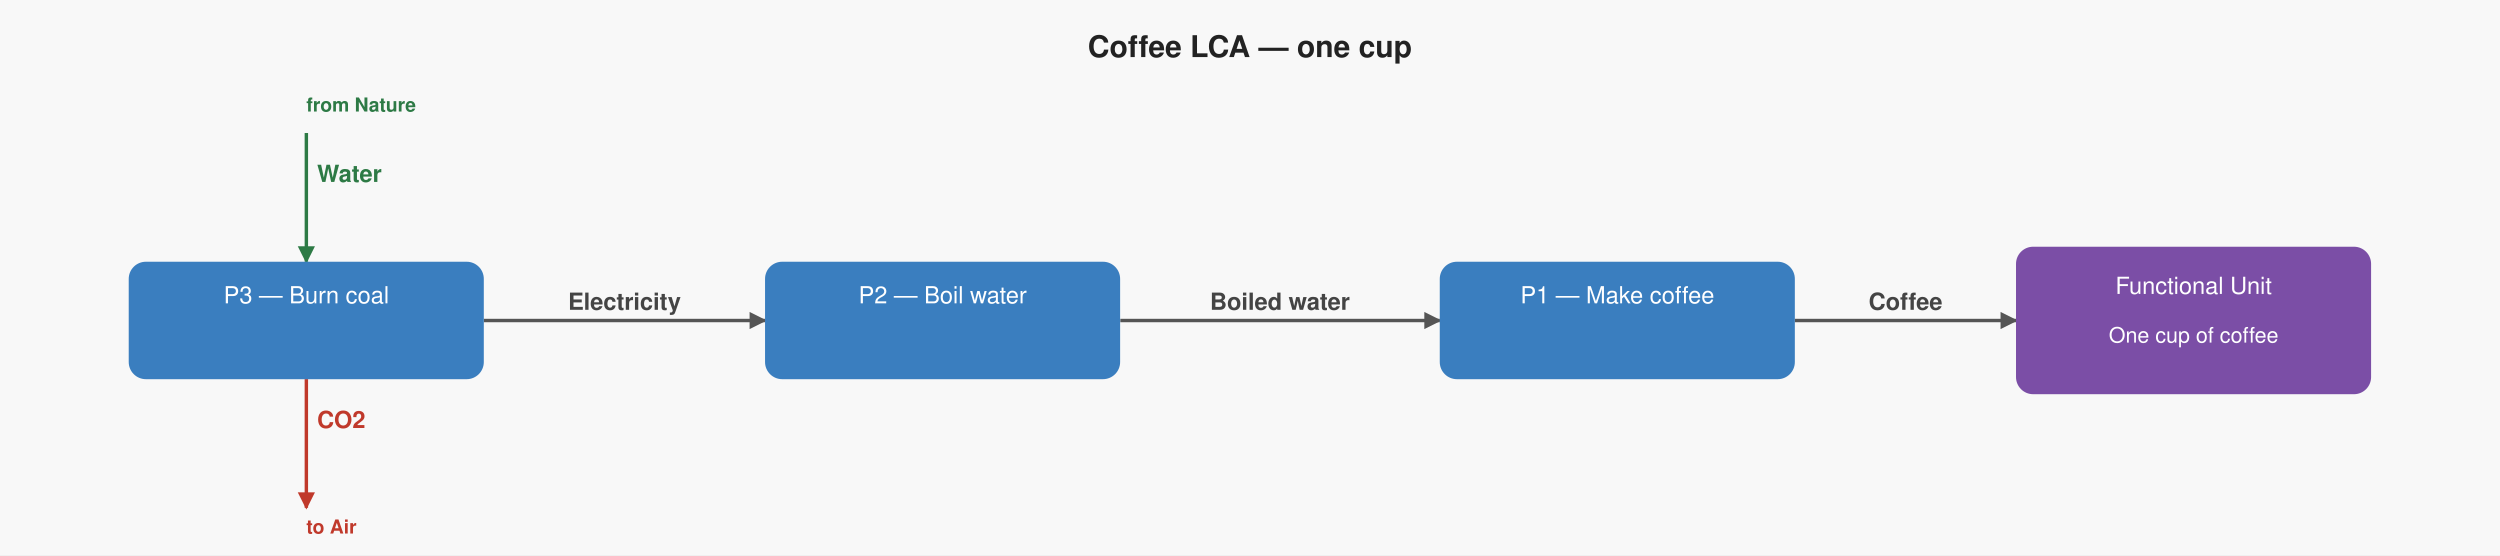
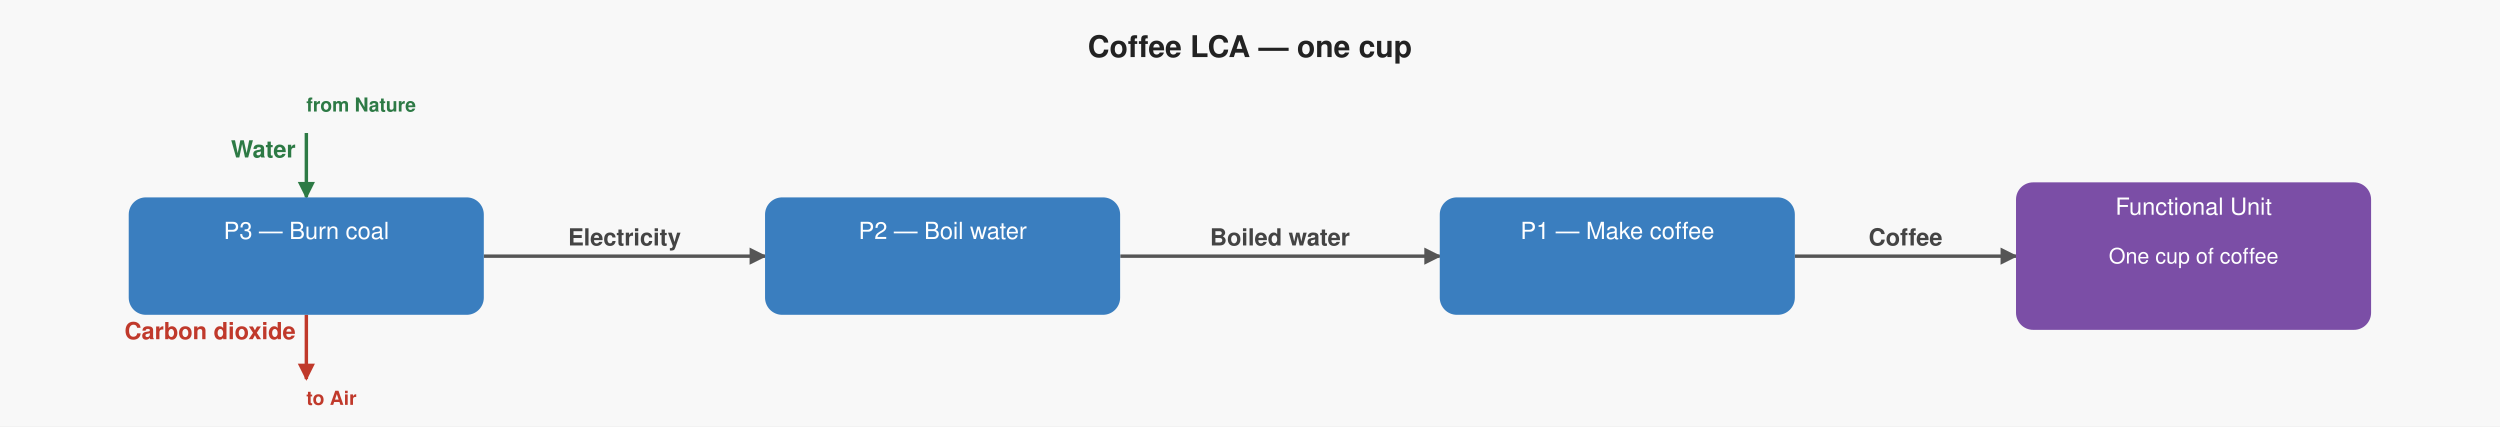
- <svg xmlns="http://www.w3.org/2000/svg" width="1165.3" height="258.7" viewBox="0 -115.0 1165.3 258.7">
-   <rect x="0" y="-115.0" width="1165.3" height="258.7" fill="#f8f8f8" />
+ <svg xmlns="http://www.w3.org/2000/svg" width="1165.3" height="198.7" viewBox="0 -85.0 1165.3 198.7">
+   <rect x="0" y="-85.0" width="1165.3" height="198.7" fill="#f8f8f8" />
  <defs>
    <marker id="arr" viewBox="0 0 10 10" refX="9" refY="5" markerWidth="5" markerHeight="5" orient="auto">
      <path d="M0,0 L10,5 L0,10 z" fill="#555555" />
    </marker>
    <marker id="arr-green" viewBox="0 0 10 10" refX="9" refY="5" markerWidth="5" markerHeight="5" orient="auto">
      <path d="M0,0 L10,5 L0,10 z" fill="#2d7a45" />
    </marker>
    <marker id="arr-red" viewBox="0 0 10 10" refX="9" refY="5" markerWidth="5" markerHeight="5" orient="auto">
      <path d="M0,0 L10,5 L0,10 z" fill="#c0392b" />
    </marker>
  </defs>
-   <text x="582.6" y="-88.4" text-anchor="middle" dominant-baseline="auto" font-family="Helvetica,Arial,sans-serif" font-size="14" font-weight="bold" fill="#222">Coffee LCA — one cup</text>
-   <text x="142.8" y="-63.0" text-anchor="start" dominant-baseline="auto" font-family="Helvetica,Arial,sans-serif" font-size="9" font-weight="bold" fill="#2d7a45">from Nature</text>
-   <line x1="142.8" y1="-53.0" x2="142.8" y2="7.0" stroke="#2d7a45" stroke-width="1.6" marker-end="url(#arr-green)" />
-   <text x="147.8" y="-30.2" text-anchor="start" dominant-baseline="auto" font-family="Helvetica,Arial,sans-serif" font-size="11" font-weight="bold" fill="#2d7a45">Water</text>
-   <line x1="142.8" y1="61.7" x2="142.8" y2="121.7" stroke="#c0392b" stroke-width="1.6" marker-end="url(#arr-red)" />
-   <text x="147.8" y="84.5" text-anchor="start" dominant-baseline="auto" font-family="Helvetica,Arial,sans-serif" font-size="11" font-weight="bold" fill="#c0392b">CO2</text>
-   <text x="142.8" y="133.7" text-anchor="start" dominant-baseline="auto" font-family="Helvetica,Arial,sans-serif" font-size="9" font-weight="bold" fill="#c0392b">to Air</text>
+   <text x="582.6" y="-58.4" text-anchor="middle" dominant-baseline="auto" font-family="Helvetica,Arial,sans-serif" font-size="14" font-weight="bold" fill="#222">Coffee LCA — one cup</text>
+   <text x="142.8" y="-33.0" text-anchor="start" dominant-baseline="auto" font-family="Helvetica,Arial,sans-serif" font-size="9" font-weight="bold" fill="#2d7a45">from Nature</text>
+   <line x1="142.8" y1="-23.0" x2="142.8" y2="7.0" stroke="#2d7a45" stroke-width="1.6" marker-end="url(#arr-green)" />
+   <text x="137.8" y="-11.6" text-anchor="end" dominant-baseline="auto" font-family="Helvetica,Arial,sans-serif" font-size="11" font-weight="bold" fill="#2d7a45">Water</text>
+   <line x1="142.8" y1="61.7" x2="142.8" y2="91.7" stroke="#c0392b" stroke-width="1.6" marker-end="url(#arr-red)" />
+   <text x="137.8" y="73.1" text-anchor="end" dominant-baseline="auto" font-family="Helvetica,Arial,sans-serif" font-size="11" font-weight="bold" fill="#c0392b">Carbon dioxide</text>
+   <text x="142.8" y="103.7" text-anchor="start" dominant-baseline="auto" font-family="Helvetica,Arial,sans-serif" font-size="9" font-weight="bold" fill="#c0392b">to Air</text>
  <line x1="836.6" y1="34.4" x2="939.7" y2="34.4" stroke="#555555" stroke-width="1.6" marker-end="url(#arr)" />
  <text x="888.2" y="29.4" text-anchor="middle" dominant-baseline="auto" font-family="Helvetica,Arial,sans-serif" font-size="11" font-weight="bold" fill="#444">Coffee</text>
  <line x1="522.2" y1="34.4" x2="671.1" y2="34.4" stroke="#555555" stroke-width="1.6" marker-end="url(#arr)" />
  <text x="596.6" y="29.4" text-anchor="middle" dominant-baseline="auto" font-family="Helvetica,Arial,sans-serif" font-size="11" font-weight="bold" fill="#444">Boiled water</text>
  <line x1="225.5" y1="34.4" x2="356.6" y2="34.4" stroke="#555555" stroke-width="1.6" marker-end="url(#arr)" />
  <text x="291.1" y="29.4" text-anchor="middle" dominant-baseline="auto" font-family="Helvetica,Arial,sans-serif" font-size="11" font-weight="bold" fill="#444">Electricity</text>
  <rect x="671.1" y="7.0" width="165.513" height="54.745" rx="8" fill="#3a7ebf" />
  <text x="753.9" y="26.4" text-anchor="middle" dominant-baseline="auto" font-family="Helvetica,Arial,sans-serif" font-size="11" font-weight="normal" fill="white">P1 — Make coffee</text>
  <rect x="356.6" y="7.0" width="165.513" height="54.745" rx="8" fill="#3a7ebf" />
  <text x="439.4" y="26.4" text-anchor="middle" dominant-baseline="auto" font-family="Helvetica,Arial,sans-serif" font-size="11" font-weight="normal" fill="white">P2 — Boil water</text>
  <rect x="60.0" y="7.0" width="165.513" height="54.745" rx="8" fill="#3a7ebf" />
  <text x="142.8" y="26.4" text-anchor="middle" dominant-baseline="auto" font-family="Helvetica,Arial,sans-serif" font-size="11" font-weight="normal" fill="white">P3 — Burn coal</text>
  <rect x="939.7" y="0.0" width="165.513" height="68.75" rx="8" fill="#7b4ea6" />
-   <text x="1022.5" y="22.0" text-anchor="middle" dominant-baseline="auto" font-family="Helvetica,Arial,sans-serif" font-size="11" font-weight="normal" fill="white">Functional Unit</text>
-   <text x="1022.5" y="44.7" text-anchor="middle" dominant-baseline="auto" font-family="Helvetica,Arial,sans-serif" font-size="10" font-weight="normal" fill="white">One cup of coffee</text>
+   <text x="1022.5" y="15.1" text-anchor="middle" dominant-baseline="auto" font-family="Helvetica,Arial,sans-serif" font-size="11" font-weight="normal" fill="white">Functional Unit</text>
+   <text x="1022.5" y="37.8" text-anchor="middle" dominant-baseline="auto" font-family="Helvetica,Arial,sans-serif" font-size="10" font-weight="normal" fill="white">One cup of coffee</text>
</svg>
